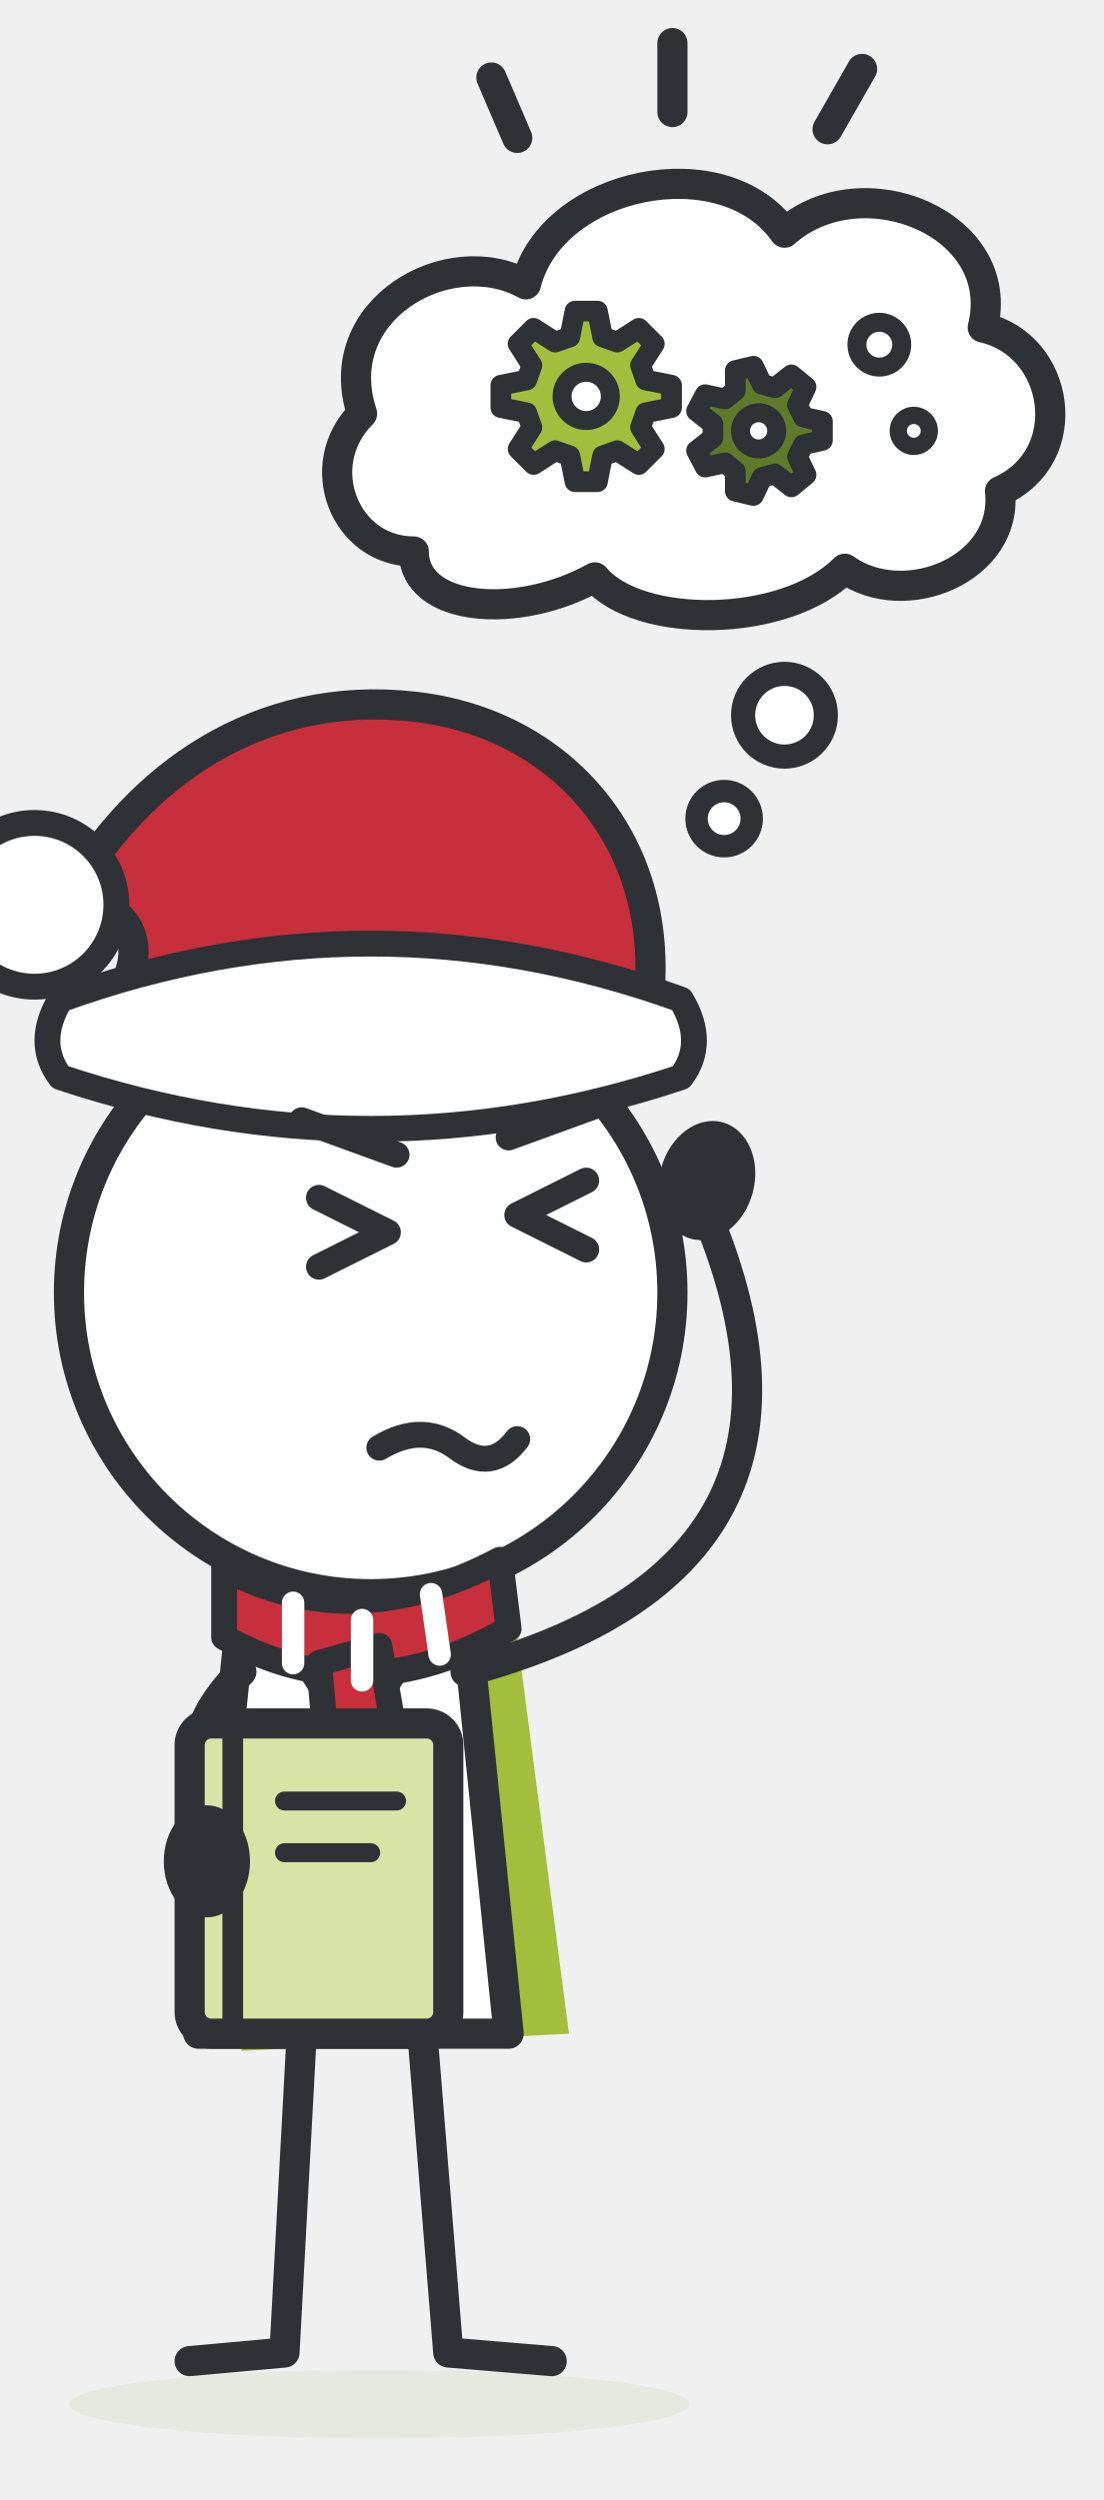
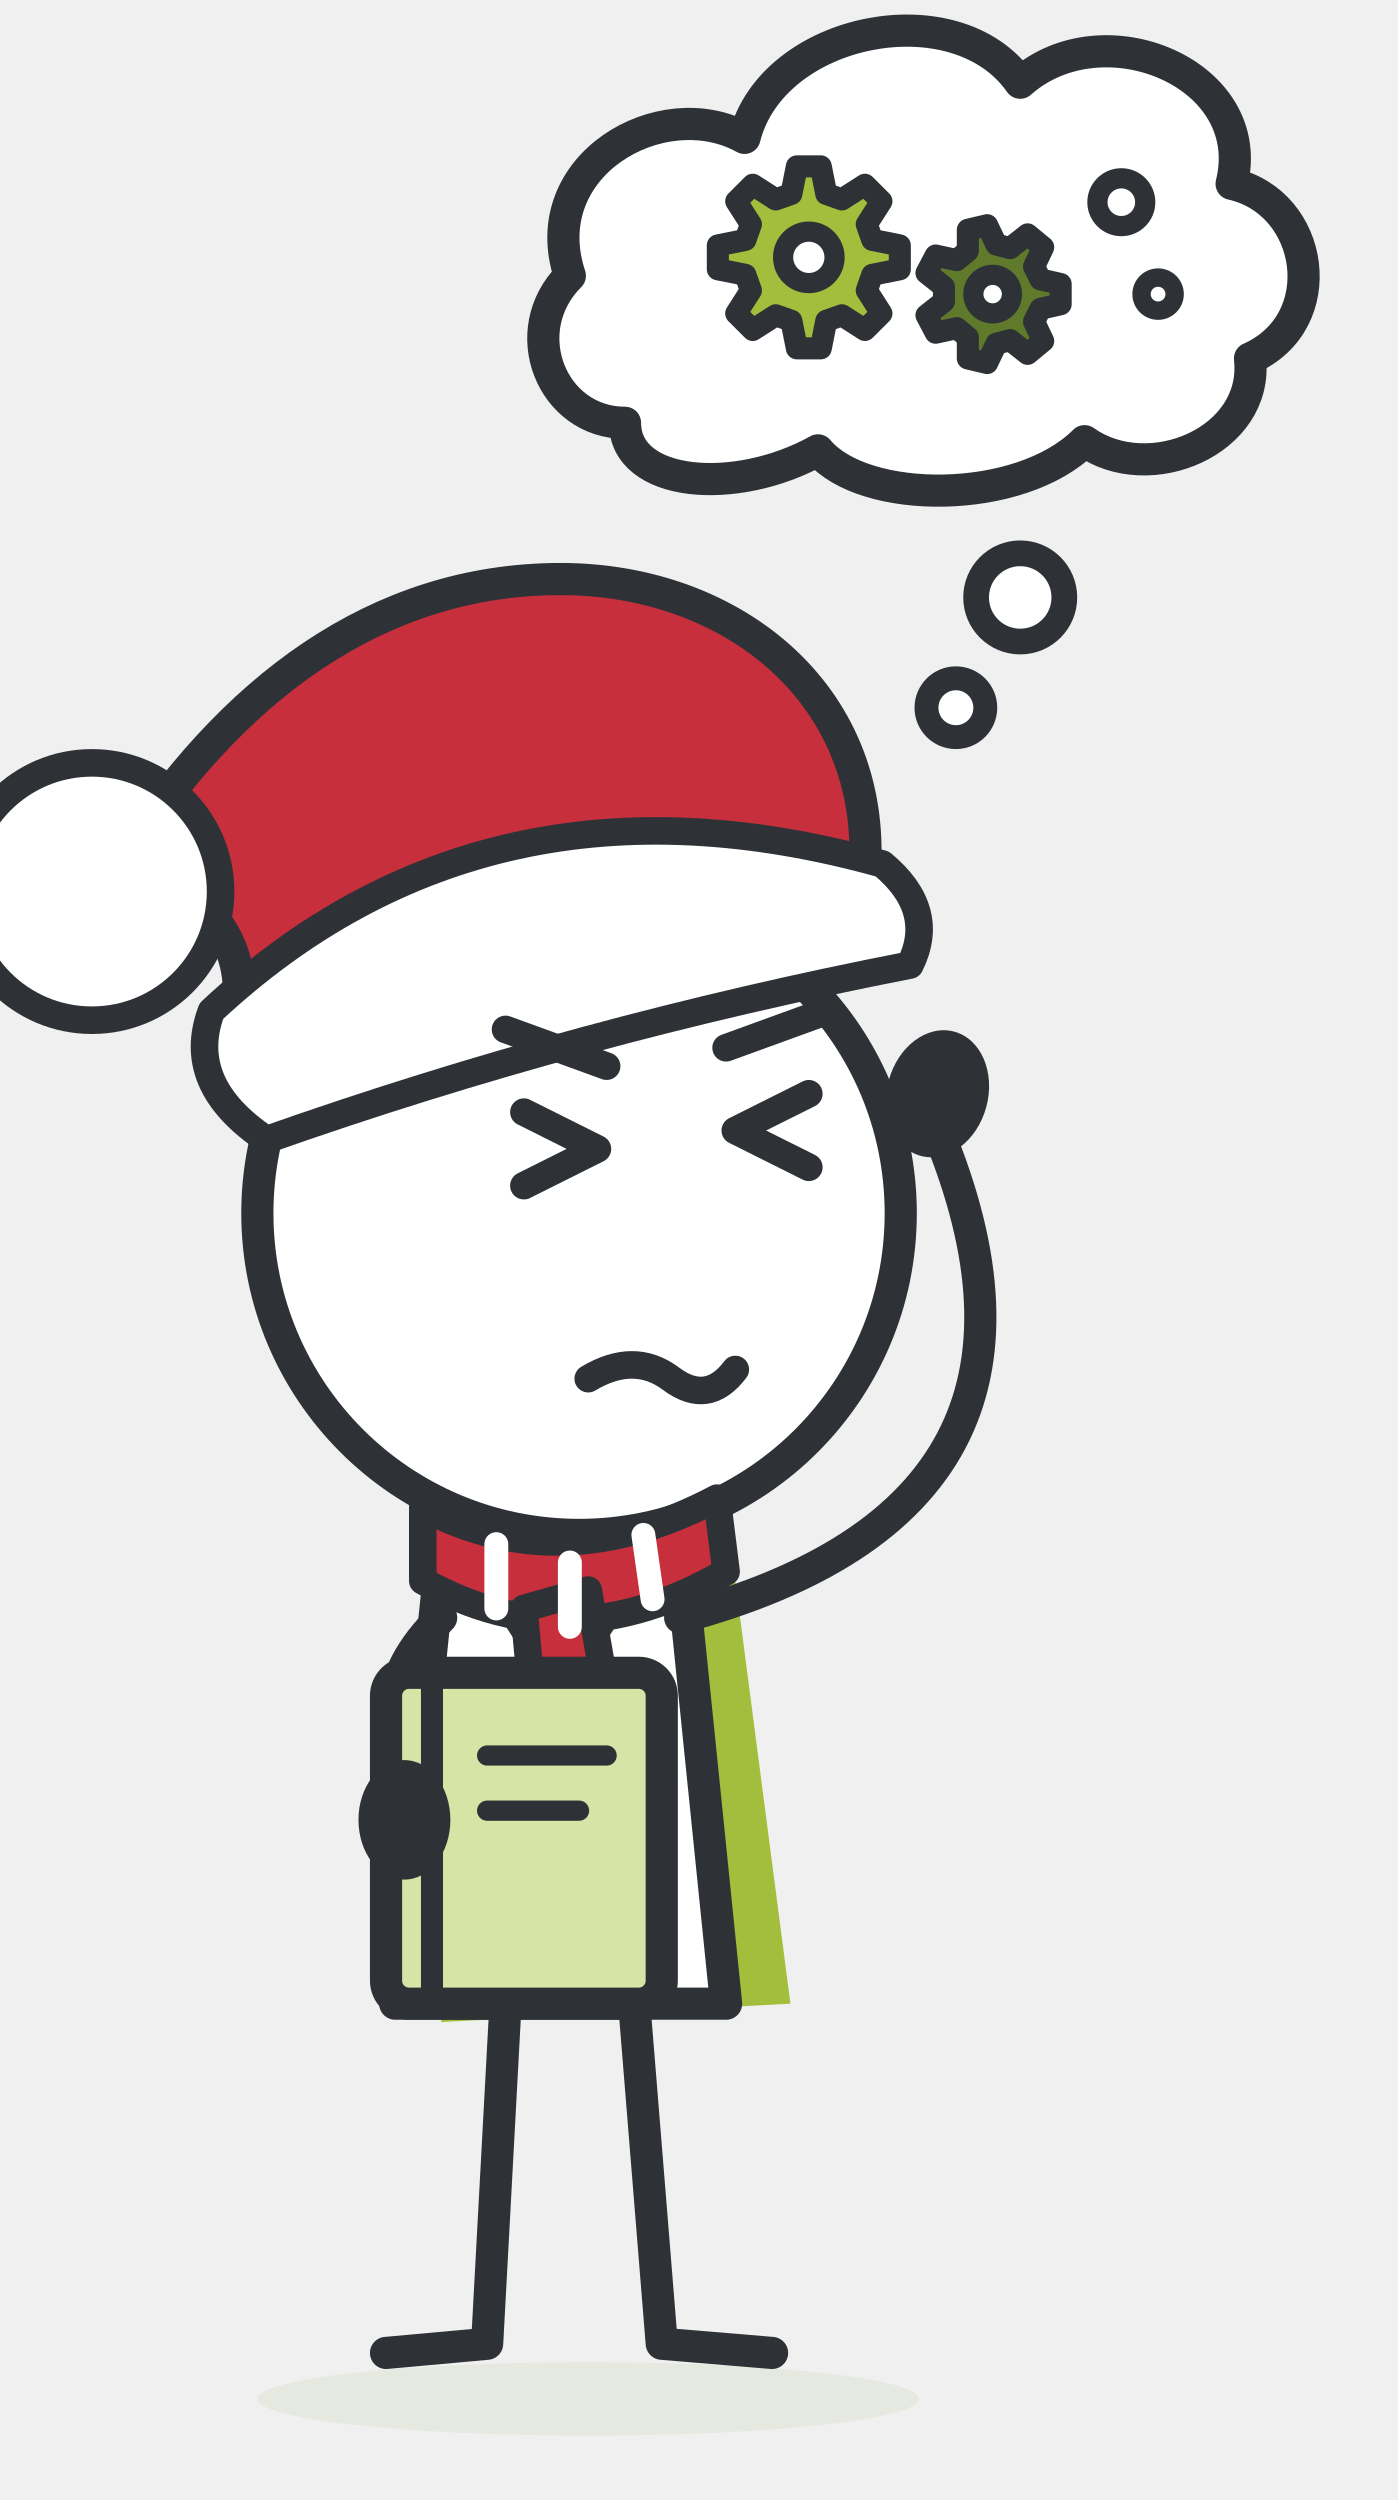
- <svg xmlns="http://www.w3.org/2000/svg" aria-hidden="true" focusable="false" viewBox="52 -78 128 290" fill="none" stroke="#2E3236" stroke-width="3.5" stroke-linecap="round" stroke-linejoin="round">
+ <svg xmlns="http://www.w3.org/2000/svg" aria-hidden="true" focusable="false" viewBox="32 -60 152 272" fill="none" stroke="#2E3236" stroke-width="3.5" stroke-linecap="round" stroke-linejoin="round">
  <ellipse cx="96" cy="201" rx="36" ry="4" fill="#E6E9DF" stroke="none" />
  <path d="M84 114 L112 112 L118 158 L80 160 Z" fill="#A3BE3C" stroke="none" />
  <path d="M87 158 L85 195 L74 196" />
  <path d="M101 158 L104 195 L116 196" />
  <path d="M80 109 L75 158 L111 158 L106 109" fill="#FFFFFF" />
  <path d="M84 109 L93 123 L102 109" />
  <path d="M93 123 L93 157" />
  <path d="M80 116 Q70 126 80 134" />
  <path d="M106 116 Q151 104 134 63" />
  <circle cx="95" cy="72" r="35" fill="#FFFFFF" />
  <path d="M78 104 Q93 112 110 103 L111 111 Q94 121 78 112 Z" fill="#C62F3B" stroke-width="3" />
  <path d="M96 113 L100 136 L91 137 L89 115 Z" fill="#C62F3B" stroke-width="3" />
  <path d="M86 108 L86 115 M94 110 L94 117 M102 107 L103 114 M90 124 L98 123 M91 130 L99 129" stroke="#FFFFFF" stroke-width="2.6" />
-   <path d="M127 40 C130 21 118 6 100 4 C82 2 68 12 60 26 C68 27 70 33 64 40 Z" fill="#C62F3B" />
-   <path d="M59 38 Q95 25 131 38 Q134 43 131 47 Q95 59 59 47 Q56 43 59 38 Z" fill="#FFFFFF" stroke-width="3" />
-   <circle cx="56" cy="27" r="9.5" fill="#FFFFFF" stroke-width="3" />
+   <path d="M126 36 C128 16 112 3 93 3 C73 3 57 15 45 34 C53 36 58 41 58 48 Z" fill="#C62F3B" />
+   <path d="M55 50 Q85 22 128 34 Q134 39 131 45 Q95 52 61 64 Q52 58 55 50 Z" fill="#FFFFFF" stroke-width="3" />
+   <circle cx="42" cy="37" r="14" fill="#FFFFFF" stroke-width="3" />
  <path d="M89 61 L97 65 L89 69" stroke-width="3" />
  <path d="M120 59 L112 63 L120 67" stroke-width="3" />
  <path d="M87 52 L98 56" stroke-width="3" />
  <path d="M111 54 L122 50" stroke-width="3" />
  <path d="M96 90 Q101 87 105 90 Q109 93 112 89" stroke-width="3" />
  <ellipse cx="134" cy="59" rx="5.5" ry="7" fill="#2E3236" stroke="none" transform="rotate(15 134 59)" />
  <rect x="74" y="122" width="30" height="36" rx="2.5" fill="#D6E4A6" />
  <path d="M79 122 L79 158" stroke-width="2.4" />
  <path d="M85 131 L98 131" stroke-width="2.2" />
  <path d="M85 137 L95 137" stroke-width="2.2" />
  <ellipse cx="76" cy="138" rx="5" ry="6.5" fill="#2E3236" stroke="none" />
  <g transform="translate(16 -16)">
    <circle cx="120" cy="33" r="3.2" fill="#FFFFFF" stroke-width="2.6" />
    <circle cx="127" cy="21" r="4.8" fill="#FFFFFF" stroke-width="2.8" />
    <path d="M84 2 C76 2 72 -8 78 -14 C74 -26 88 -34 97 -29 C100 -41 120 -45 127 -35 C136 -43 153 -36 150 -24 C159 -22 161 -9 152 -5 C153 4 141 9 134 4 C127 11 110 11 105 5 C96 10 84 9 84 2 Z" fill="#FFFFFF" />
    <g class="engrenage">
      <path d="M113.9 -17.3 L113.9 -14.7 L110.9 -14.1 L110.3 -12.4 L111.9 -9.9 L110.1 -8.1 L107.6 -9.7 L105.9 -9.1 L105.3 -6.1 L102.7 -6.1 L102.1 -9.1 L100.4 -9.7 L97.9 -8.1 L96.1 -9.9 L97.7 -12.4 L97.1 -14.1 L94.1 -14.7 L94.1 -17.3 L97.1 -17.9 L97.7 -19.6 L96.1 -22.1 L97.9 -23.9 L100.4 -22.3 L102.1 -22.9 L102.7 -25.9 L105.3 -25.9 L105.9 -22.9 L107.6 -22.3 L110.1 -23.9 L111.9 -22.1 L110.3 -19.6 L110.9 -17.9 Z" fill="#A3BE3C" stroke="#2E3236" stroke-width="2.4" />
      <circle cx="104" cy="-16" r="2.8" fill="#FFFFFF" stroke="#2E3236" stroke-width="2.2" />
    </g>
    <g class="engrenage engrenage-inverse">
      <path d="M131.4 -13.1 L131.4 -10.9 L129.2 -10.4 L128.5 -9.0 L129.5 -6.9 L127.8 -5.5 L125.9 -7.0 L124.4 -6.6 L123.4 -4.5 L121.3 -5.0 L121.3 -7.3 L120.1 -8.3 L117.8 -7.8 L116.8 -9.7 L118.7 -11.2 L118.7 -12.8 L116.8 -14.3 L117.8 -16.2 L120.1 -15.7 L121.3 -16.7 L121.3 -19.0 L123.4 -19.5 L124.4 -17.4 L125.9 -17.0 L127.8 -18.5 L129.5 -17.1 L128.5 -15.0 L129.2 -13.6 Z" fill="#5F7A2B" stroke="#2E3236" stroke-width="2.4" />
      <circle cx="124" cy="-12" r="2.1" fill="#FFFFFF" stroke="#2E3236" stroke-width="2.2" />
    </g>
    <circle cx="138" cy="-22" r="2.6" fill="#FFFFFF" stroke-width="2.2" />
    <circle cx="142" cy="-12" r="1.8" fill="#FFFFFF" stroke-width="2" />
    <g class="vapeur">
      <path d="M96 -46 L93 -53" />
      <path d="M114 -49 L114 -57" />
      <path d="M132 -47 L136 -54" />
    </g>
  </g>
</svg>
